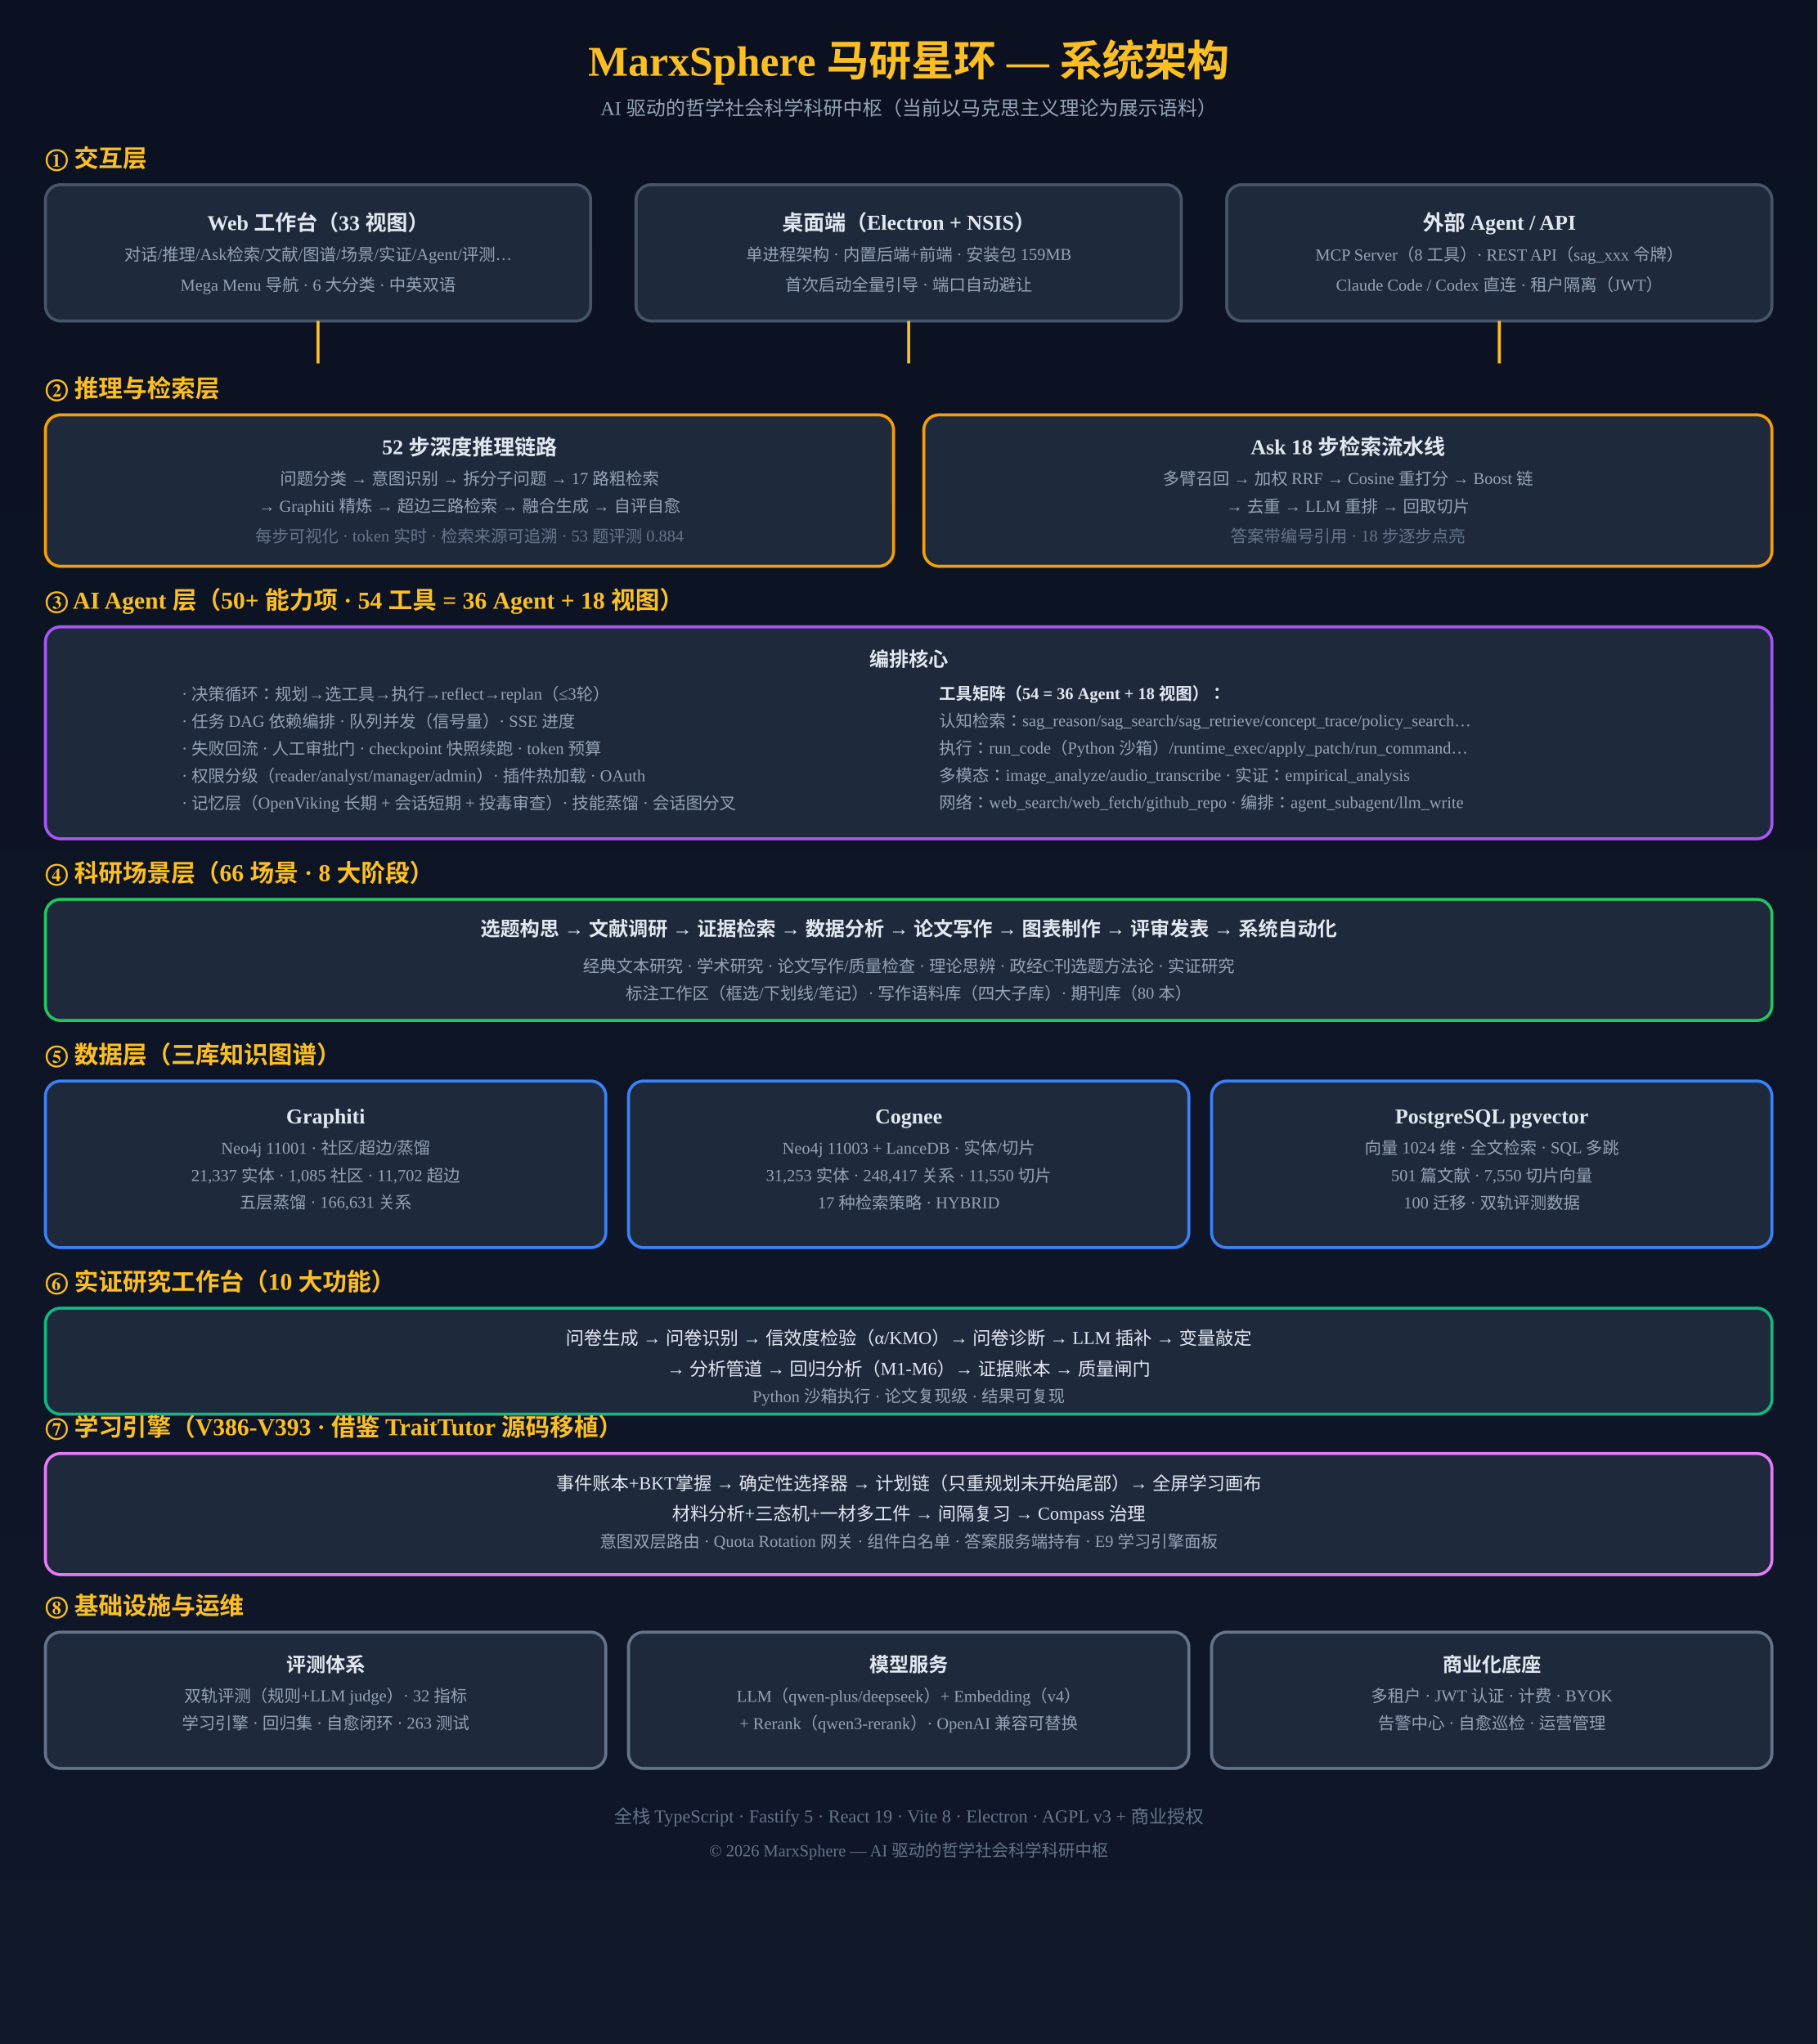
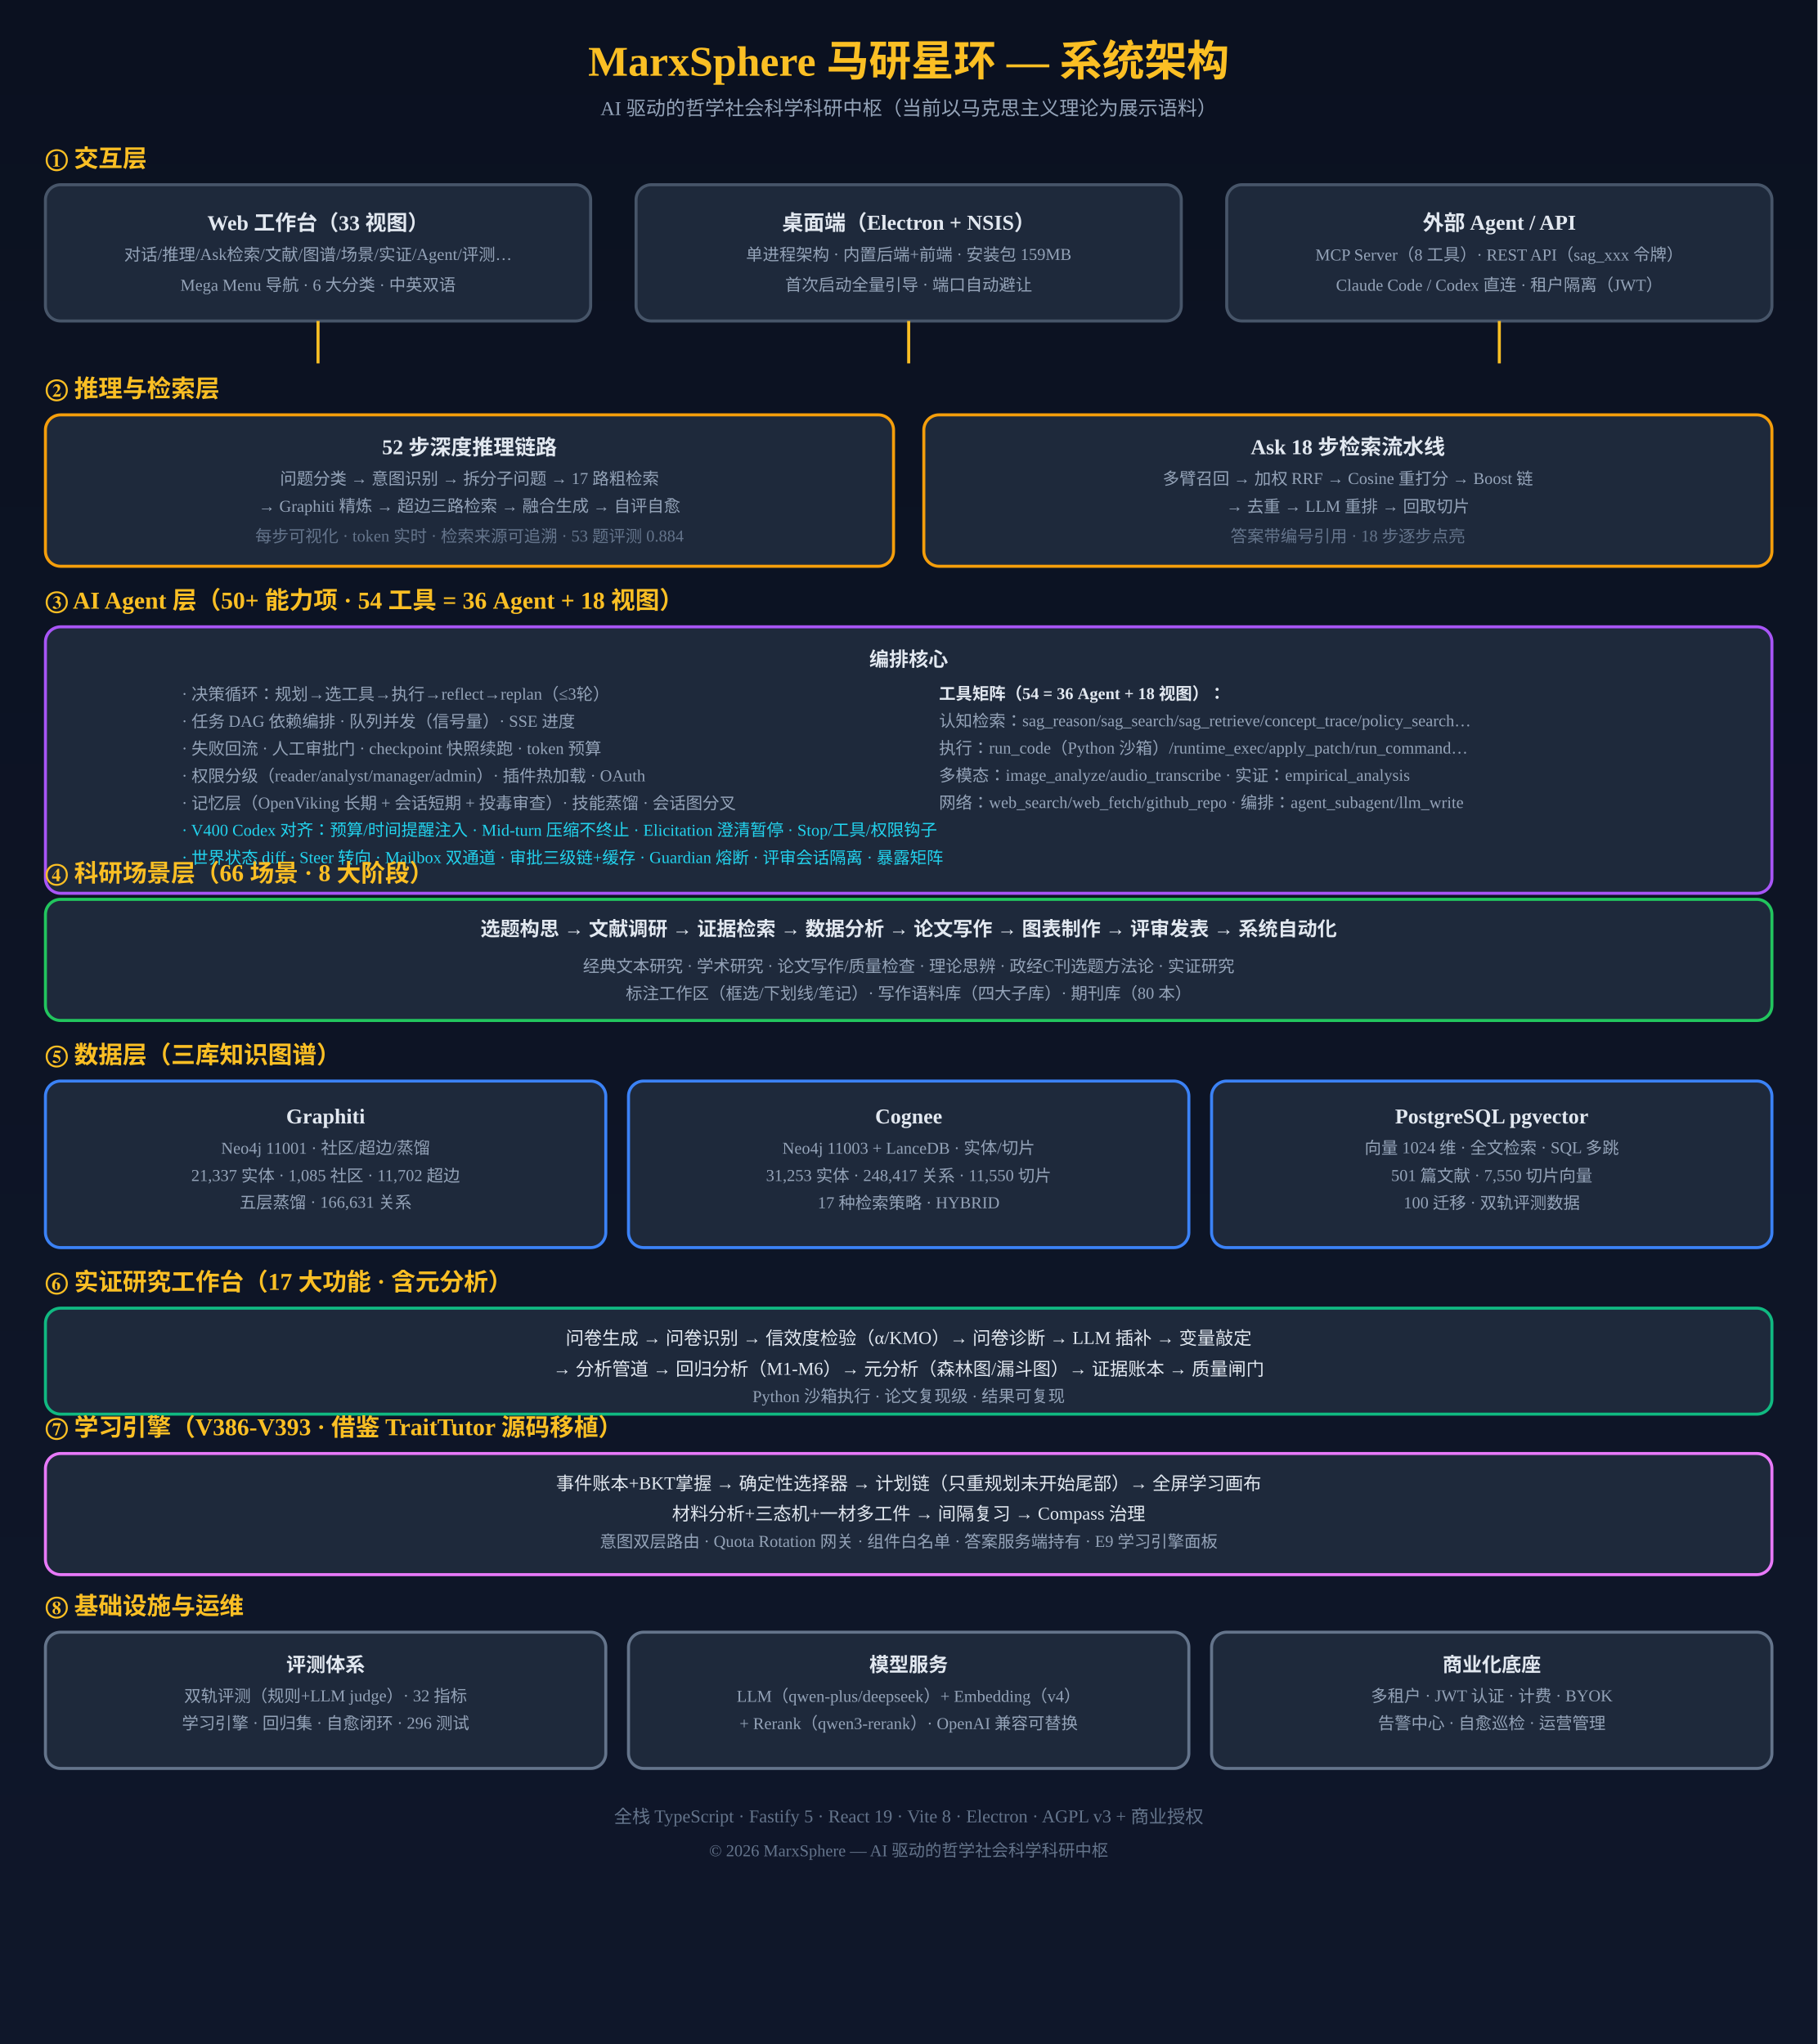
<svg xmlns="http://www.w3.org/2000/svg" viewBox="0 0 1200 1350" width="1200" height="1350">
  <defs>
    <linearGradient id="bg" x1="0" y1="0" x2="0" y2="1">
      <stop offset="0%" stop-color="#0b1120" />
      <stop offset="100%" stop-color="#0f172a" />
    </linearGradient>
  </defs>
  <rect width="1200" height="1350" fill="url(#bg)" />
  <text x="600" y="50" text-anchor="middle" font-size="28" font-weight="bold" fill="#fbbf24">MarxSphere 马研星环 — 系统架构</text>
  <text x="600" y="76" text-anchor="middle" font-size="13" fill="#94a3b8">AI 驱动的哲学社会科学科研中枢（当前以马克思主义理论为展示语料）</text>
  <text x="30" y="110" font-size="16" font-weight="bold" fill="#fbbf24">① 交互层</text>
  <rect x="30" y="122" width="360" height="90" rx="10" fill="#1e293b" stroke="#475569" stroke-width="2" />
  <text x="210" y="152" text-anchor="middle" font-size="14" font-weight="bold" fill="#e2e8f0">Web 工作台（33 视图）</text>
  <text x="210" y="172" text-anchor="middle" font-size="11" fill="#94a3b8">对话/推理/Ask检索/文献/图谱/场景/实证/Agent/评测…</text>
  <text x="210" y="192" text-anchor="middle" font-size="11" fill="#94a3b8">Mega Menu 导航 · 6 大分类 · 中英双语</text>
  <rect x="420" y="122" width="360" height="90" rx="10" fill="#1e293b" stroke="#475569" stroke-width="2" />
  <text x="600" y="152" text-anchor="middle" font-size="14" font-weight="bold" fill="#e2e8f0">桌面端（Electron + NSIS）</text>
  <text x="600" y="172" text-anchor="middle" font-size="11" fill="#94a3b8">单进程架构 · 内置后端+前端 · 安装包 159MB</text>
  <text x="600" y="192" text-anchor="middle" font-size="11" fill="#94a3b8">首次启动全量引导 · 端口自动避让</text>
  <rect x="810" y="122" width="360" height="90" rx="10" fill="#1e293b" stroke="#475569" stroke-width="2" />
  <text x="990" y="152" text-anchor="middle" font-size="14" font-weight="bold" fill="#e2e8f0">外部 Agent / API</text>
  <text x="990" y="172" text-anchor="middle" font-size="11" fill="#94a3b8">MCP Server（8 工具）· REST API（sag_xxx 令牌）</text>
  <text x="990" y="192" text-anchor="middle" font-size="11" fill="#94a3b8">Claude Code / Codex 直连 · 租户隔离（JWT）</text>
  <line x1="210" y1="212" x2="210" y2="240" stroke="#fbbf24" stroke-width="2" />
  <line x1="600" y1="212" x2="600" y2="240" stroke="#fbbf24" stroke-width="2" />
  <line x1="990" y1="212" x2="990" y2="240" stroke="#fbbf24" stroke-width="2" />
  <text x="30" y="262" font-size="16" font-weight="bold" fill="#fbbf24">② 推理与检索层</text>
  <rect x="30" y="274" width="560" height="100" rx="10" fill="#1e293b" stroke="#f59e0b" stroke-width="2" />
  <text x="310" y="300" text-anchor="middle" font-size="14" font-weight="bold" fill="#e2e8f0">52 步深度推理链路</text>
  <text x="310" y="320" text-anchor="middle" font-size="11" fill="#94a3b8">问题分类 → 意图识别 → 拆分子问题 → 17 路粗检索</text>
  <text x="310" y="338" text-anchor="middle" font-size="11" fill="#94a3b8">→ Graphiti 精炼 → 超边三路检索 → 融合生成 → 自评自愈</text>
  <text x="310" y="358" text-anchor="middle" font-size="11" fill="#64748b">每步可视化 · token 实时 · 检索来源可追溯 · 53 题评测 0.884</text>
  <rect x="610" y="274" width="560" height="100" rx="10" fill="#1e293b" stroke="#f59e0b" stroke-width="2" />
  <text x="890" y="300" text-anchor="middle" font-size="14" font-weight="bold" fill="#e2e8f0">Ask 18 步检索流水线</text>
  <text x="890" y="320" text-anchor="middle" font-size="11" fill="#94a3b8">多臂召回 → 加权 RRF → Cosine 重打分 → Boost 链</text>
  <text x="890" y="338" text-anchor="middle" font-size="11" fill="#94a3b8">→ 去重 → LLM 重排 → 回取切片</text>
  <text x="890" y="358" text-anchor="middle" font-size="11" fill="#64748b">答案带编号引用 · 18 步逐步点亮</text>
  <text x="30" y="402" font-size="16" font-weight="bold" fill="#fbbf24">③ AI Agent 层（50+ 能力项 · 54 工具 = 36 Agent + 18 视图）</text>
-   <rect x="30" y="414" width="1140" height="140" rx="10" fill="#1e293b" stroke="#a855f7" stroke-width="2" />
+   <rect x="30" y="414" width="1140" height="176" rx="10" fill="#1e293b" stroke="#a855f7" stroke-width="2" />
  <text x="600" y="440" text-anchor="middle" font-size="13" font-weight="bold" fill="#e2e8f0">编排核心</text>
  <text x="120" y="462" font-size="11" fill="#94a3b8">· 决策循环：规划→选工具→执行→reflect→replan（≤3轮）</text>
  <text x="120" y="480" font-size="11" fill="#94a3b8">· 任务 DAG 依赖编排 · 队列并发（信号量）· SSE 进度</text>
  <text x="120" y="498" font-size="11" fill="#94a3b8">· 失败回流 · 人工审批门 · checkpoint 快照续跑 · token 预算</text>
  <text x="120" y="516" font-size="11" fill="#94a3b8">· 权限分级（reader/analyst/manager/admin）· 插件热加载 · OAuth</text>
  <text x="120" y="534" font-size="11" fill="#94a3b8">· 记忆层（OpenViking 长期 + 会话短期 + 投毒审查）· 技能蒸馏 · 会话图分叉</text>
+   <text x="120" y="552" font-size="11" fill="#22d3ee">· V400 Codex 对齐：预算/时间提醒注入 · Mid-turn 压缩不终止 · Elicitation 澄清暂停 · Stop/工具/权限钩子</text>
+   <text x="120" y="570" font-size="11" fill="#22d3ee">· 世界状态 diff · Steer 转向 · Mailbox 双通道 · 审批三级链+缓存 · Guardian 熔断 · 评审会话隔离 · 暴露矩阵</text>
  <text x="620" y="462" font-size="11" fill="#e2e8f0" font-weight="bold">工具矩阵（54 = 36 Agent + 18 视图）：</text>
  <text x="620" y="480" font-size="11" fill="#94a3b8">认知检索：sag_reason/sag_search/sag_retrieve/concept_trace/policy_search…</text>
  <text x="620" y="498" font-size="11" fill="#94a3b8">执行：run_code（Python 沙箱）/runtime_exec/apply_patch/run_command…</text>
  <text x="620" y="516" font-size="11" fill="#94a3b8">多模态：image_analyze/audio_transcribe · 实证：empirical_analysis</text>
  <text x="620" y="534" font-size="11" fill="#94a3b8">网络：web_search/web_fetch/github_repo · 编排：agent_subagent/llm_write</text>
  <text x="30" y="582" font-size="16" font-weight="bold" fill="#fbbf24">④ 科研场景层（66 场景 · 8 大阶段）</text>
  <rect x="30" y="594" width="1140" height="80" rx="10" fill="#1e293b" stroke="#22c55e" stroke-width="2" />
  <text x="600" y="618" text-anchor="middle" font-size="13" font-weight="bold" fill="#e2e8f0">选题构思 → 文献调研 → 证据检索 → 数据分析 → 论文写作 → 图表制作 → 评审发表 → 系统自动化</text>
  <text x="600" y="642" text-anchor="middle" font-size="11" fill="#94a3b8">经典文本研究 · 学术研究 · 论文写作/质量检查 · 理论思辨 · 政经C刊选题方法论 · 实证研究</text>
  <text x="600" y="660" text-anchor="middle" font-size="11" fill="#94a3b8">标注工作区（框选/下划线/笔记）· 写作语料库（四大子库）· 期刊库（80 本）</text>
  <text x="30" y="702" font-size="16" font-weight="bold" fill="#fbbf24">⑤ 数据层（三库知识图谱）</text>
  <rect x="30" y="714" width="370" height="110" rx="10" fill="#1e293b" stroke="#3b82f6" stroke-width="2" />
  <text x="215" y="742" text-anchor="middle" font-size="14" font-weight="bold" fill="#e2e8f0">Graphiti</text>
  <text x="215" y="762" text-anchor="middle" font-size="11" fill="#94a3b8">Neo4j 11001 · 社区/超边/蒸馏</text>
  <text x="215" y="780" text-anchor="middle" font-size="11" fill="#94a3b8">21,337 实体 · 1,085 社区 · 11,702 超边</text>
  <text x="215" y="798" text-anchor="middle" font-size="11" fill="#94a3b8">五层蒸馏 · 166,631 关系</text>
  <rect x="415" y="714" width="370" height="110" rx="10" fill="#1e293b" stroke="#3b82f6" stroke-width="2" />
  <text x="600" y="742" text-anchor="middle" font-size="14" font-weight="bold" fill="#e2e8f0">Cognee</text>
  <text x="600" y="762" text-anchor="middle" font-size="11" fill="#94a3b8">Neo4j 11003 + LanceDB · 实体/切片</text>
  <text x="600" y="780" text-anchor="middle" font-size="11" fill="#94a3b8">31,253 实体 · 248,417 关系 · 11,550 切片</text>
  <text x="600" y="798" text-anchor="middle" font-size="11" fill="#94a3b8">17 种检索策略 · HYBRID</text>
  <rect x="800" y="714" width="370" height="110" rx="10" fill="#1e293b" stroke="#3b82f6" stroke-width="2" />
  <text x="985" y="742" text-anchor="middle" font-size="14" font-weight="bold" fill="#e2e8f0">PostgreSQL pgvector</text>
  <text x="985" y="762" text-anchor="middle" font-size="11" fill="#94a3b8">向量 1024 维 · 全文检索 · SQL 多跳</text>
  <text x="985" y="780" text-anchor="middle" font-size="11" fill="#94a3b8">501 篇文献 · 7,550 切片向量</text>
  <text x="985" y="798" text-anchor="middle" font-size="11" fill="#94a3b8">100 迁移 · 双轨评测数据</text>
-   <text x="30" y="852" font-size="16" font-weight="bold" fill="#fbbf24">⑥ 实证研究工作台（10 大功能）</text>
+   <text x="30" y="852" font-size="16" font-weight="bold" fill="#fbbf24">⑥ 实证研究工作台（17 大功能 · 含元分析）</text>
  <rect x="30" y="864" width="1140" height="70" rx="10" fill="#1e293b" stroke="#10b981" stroke-width="2" />
  <text x="600" y="888" text-anchor="middle" font-size="12" fill="#e2e8f0">问卷生成 → 问卷识别 → 信效度检验（α/KMO）→ 问卷诊断 → LLM 插补 → 变量敲定</text>
-   <text x="600" y="908" text-anchor="middle" font-size="12" fill="#e2e8f0">→ 分析管道 → 回归分析（M1-M6）→ 证据账本 → 质量闸门</text>
+   <text x="600" y="908" text-anchor="middle" font-size="12" fill="#e2e8f0">→ 分析管道 → 回归分析（M1-M6）→ 元分析（森林图/漏斗图）→ 证据账本 → 质量闸门</text>
  <text x="600" y="926" text-anchor="middle" font-size="11" fill="#94a3b8">Python 沙箱执行 · 论文复现级 · 结果可复现</text>
  <text x="30" y="948" font-size="16" font-weight="bold" fill="#fbbf24">⑦ 学习引擎（V386-V393 · 借鉴 TraitTutor 源码移植）</text>
  <rect x="30" y="960" width="1140" height="80" rx="10" fill="#1e293b" stroke="#e879f9" stroke-width="2" />
  <text x="600" y="984" text-anchor="middle" font-size="12" fill="#e2e8f0">事件账本+BKT掌握 → 确定性选择器 → 计划链（只重规划未开始尾部）→ 全屏学习画布</text>
  <text x="600" y="1004" text-anchor="middle" font-size="12" fill="#e2e8f0">材料分析+三态机+一材多工件 → 间隔复习 → Compass 治理</text>
  <text x="600" y="1022" text-anchor="middle" font-size="11" fill="#94a3b8">意图双层路由 · Quota Rotation 网关 · 组件白名单 · 答案服务端持有 · E9 学习引擎面板</text>
  <text x="30" y="1066" font-size="16" font-weight="bold" fill="#fbbf24">⑧ 基础设施与运维</text>
  <rect x="30" y="1078" width="370" height="90" rx="10" fill="#1e293b" stroke="#64748b" stroke-width="2" />
  <text x="215" y="1104" text-anchor="middle" font-size="13" font-weight="bold" fill="#e2e8f0">评测体系</text>
  <text x="215" y="1124" text-anchor="middle" font-size="11" fill="#94a3b8">双轨评测（规则+LLM judge）· 32 指标</text>
-   <text x="215" y="1142" text-anchor="middle" font-size="11" fill="#94a3b8">学习引擎 · 回归集 · 自愈闭环 · 263 测试</text>
+   <text x="215" y="1142" text-anchor="middle" font-size="11" fill="#94a3b8">学习引擎 · 回归集 · 自愈闭环 · 296 测试</text>
  <rect x="415" y="1078" width="370" height="90" rx="10" fill="#1e293b" stroke="#64748b" stroke-width="2" />
  <text x="600" y="1104" text-anchor="middle" font-size="13" font-weight="bold" fill="#e2e8f0">模型服务</text>
  <text x="600" y="1124" text-anchor="middle" font-size="11" fill="#94a3b8">LLM（qwen-plus/deepseek）+ Embedding（v4）</text>
  <text x="600" y="1142" text-anchor="middle" font-size="11" fill="#94a3b8">+ Rerank（qwen3-rerank）· OpenAI 兼容可替换</text>
  <rect x="800" y="1078" width="370" height="90" rx="10" fill="#1e293b" stroke="#64748b" stroke-width="2" />
  <text x="985" y="1104" text-anchor="middle" font-size="13" font-weight="bold" fill="#e2e8f0">商业化底座</text>
  <text x="985" y="1124" text-anchor="middle" font-size="11" fill="#94a3b8">多租户 · JWT 认证 · 计费 · BYOK</text>
  <text x="985" y="1142" text-anchor="middle" font-size="11" fill="#94a3b8">告警中心 · 自愈巡检 · 运营管理</text>
  <text x="600" y="1204" text-anchor="middle" font-size="12" fill="#64748b">全栈 TypeScript · Fastify 5 · React 19 · Vite 8 · Electron · AGPL v3 + 商业授权</text>
  <text x="600" y="1226" text-anchor="middle" font-size="11" fill="#64748b">© 2026 MarxSphere — AI 驱动的哲学社会科学科研中枢</text>
</svg>
